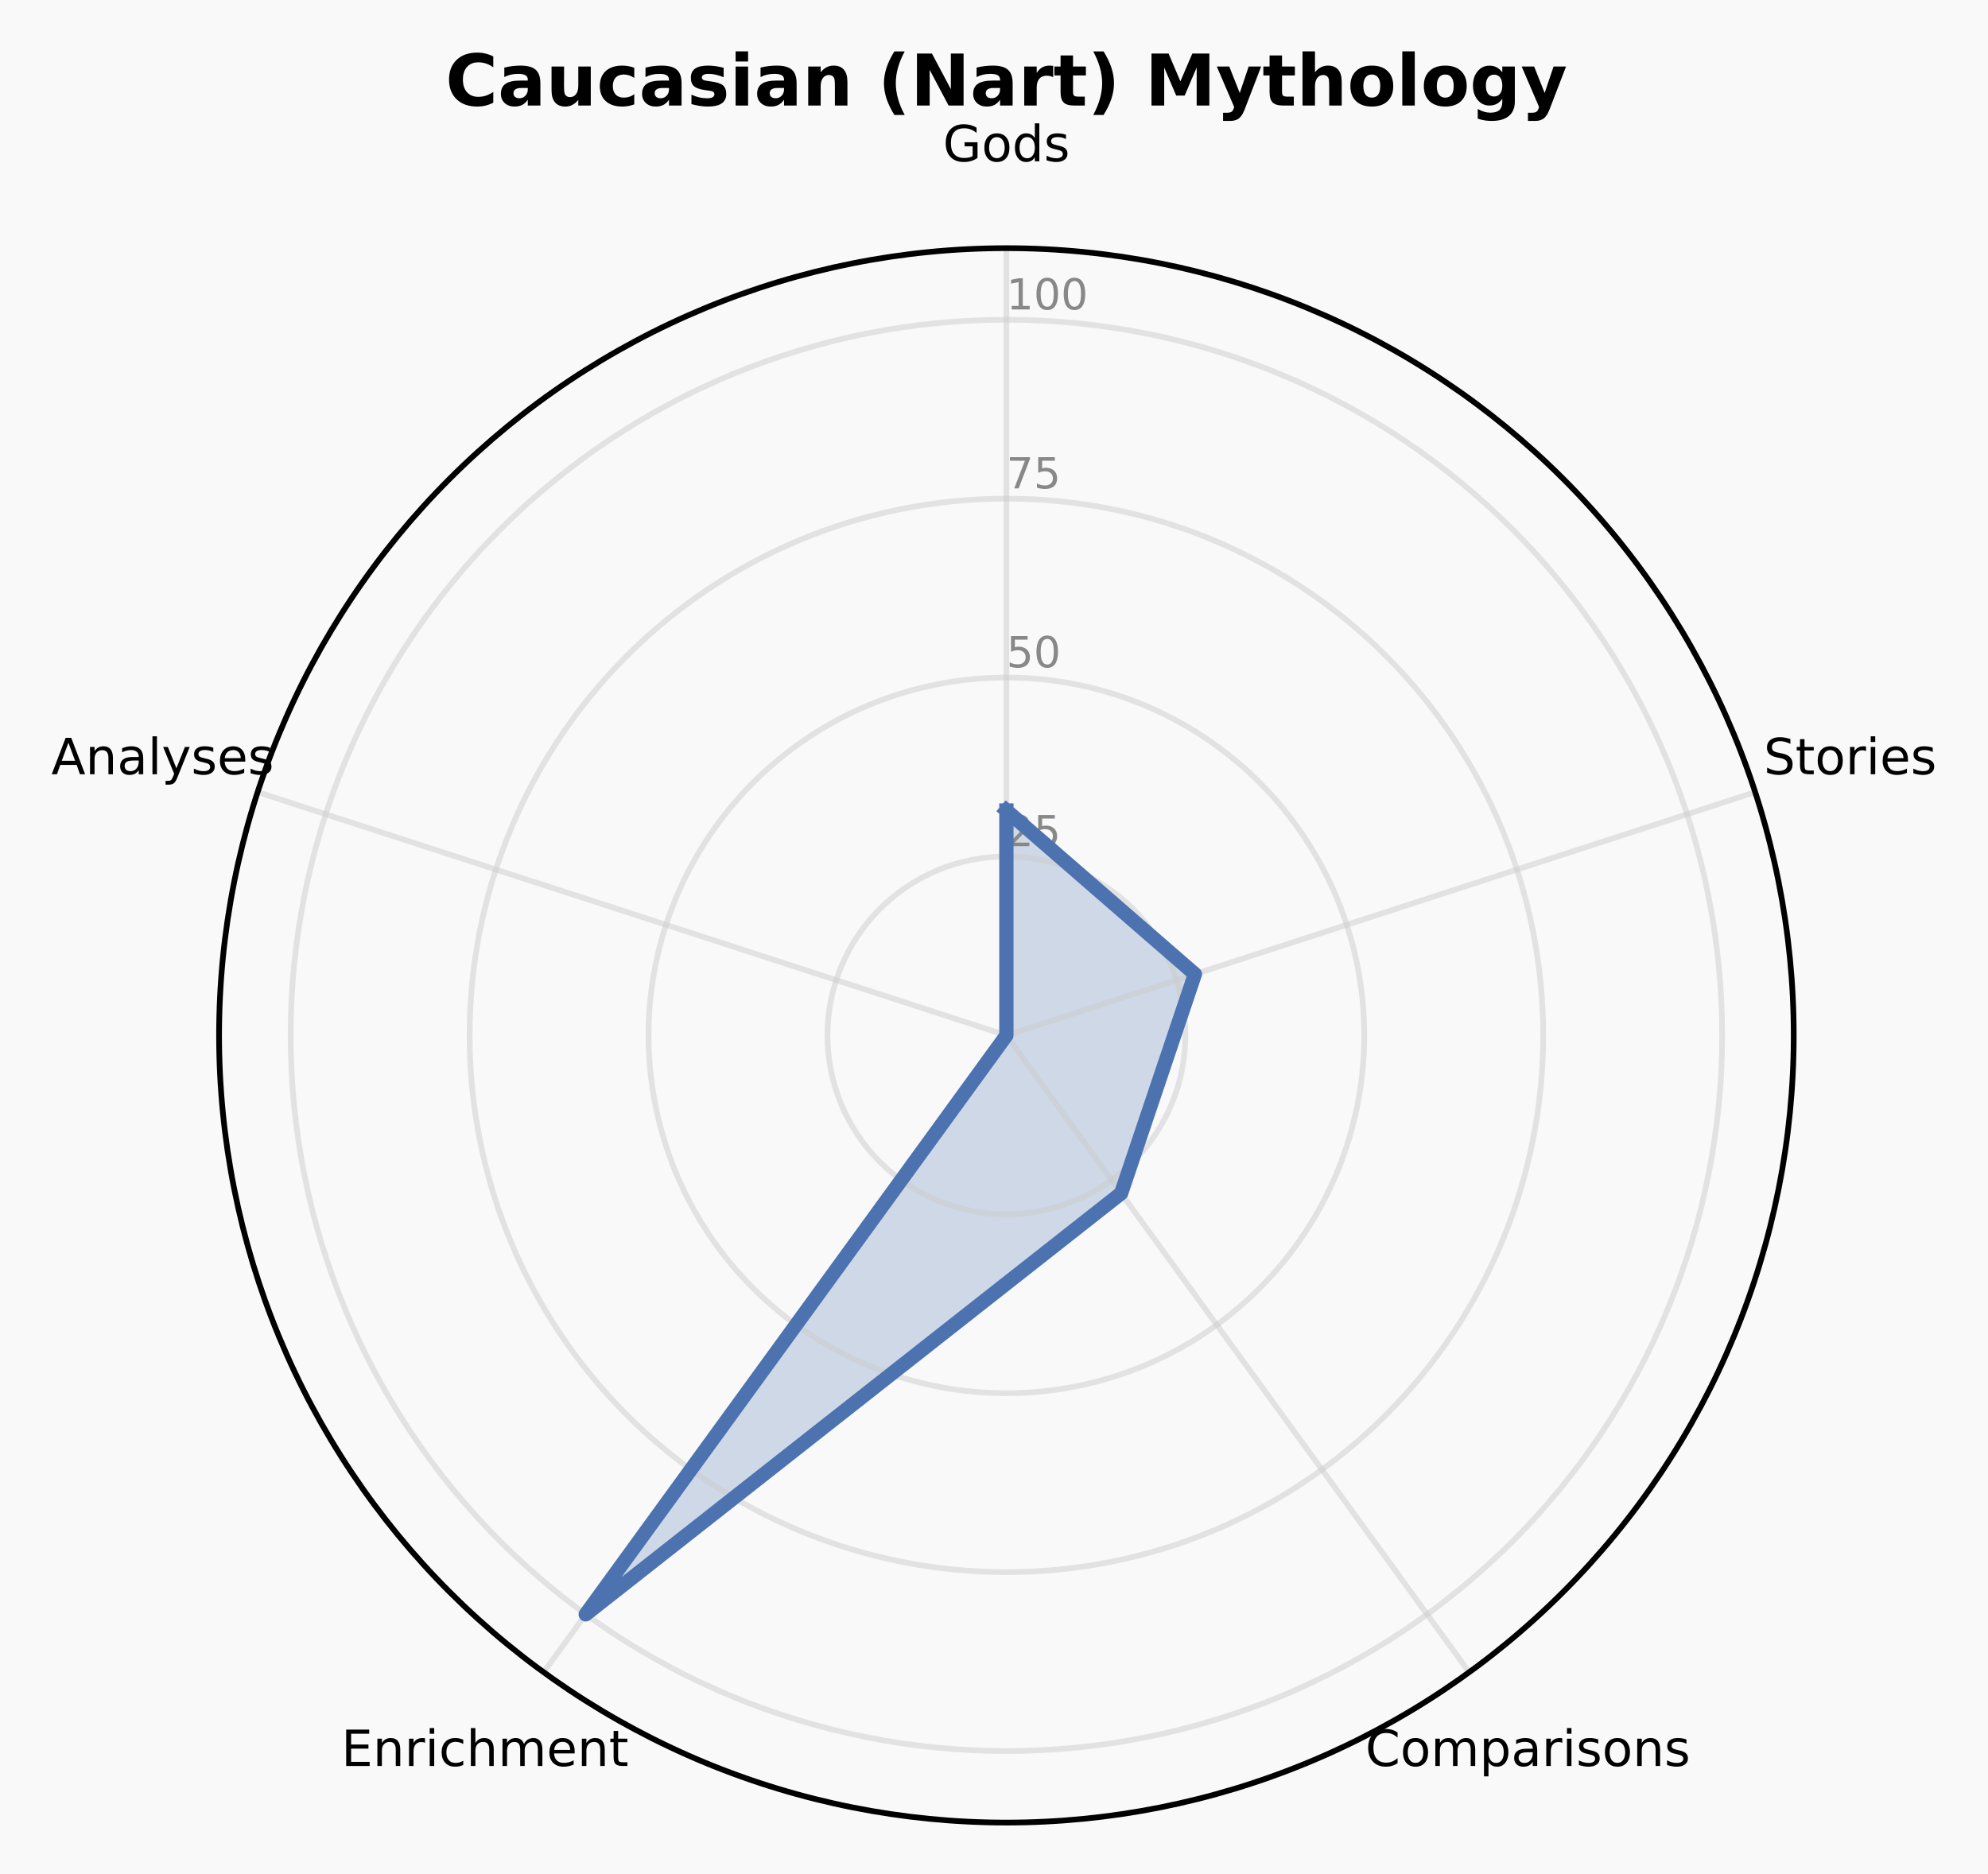
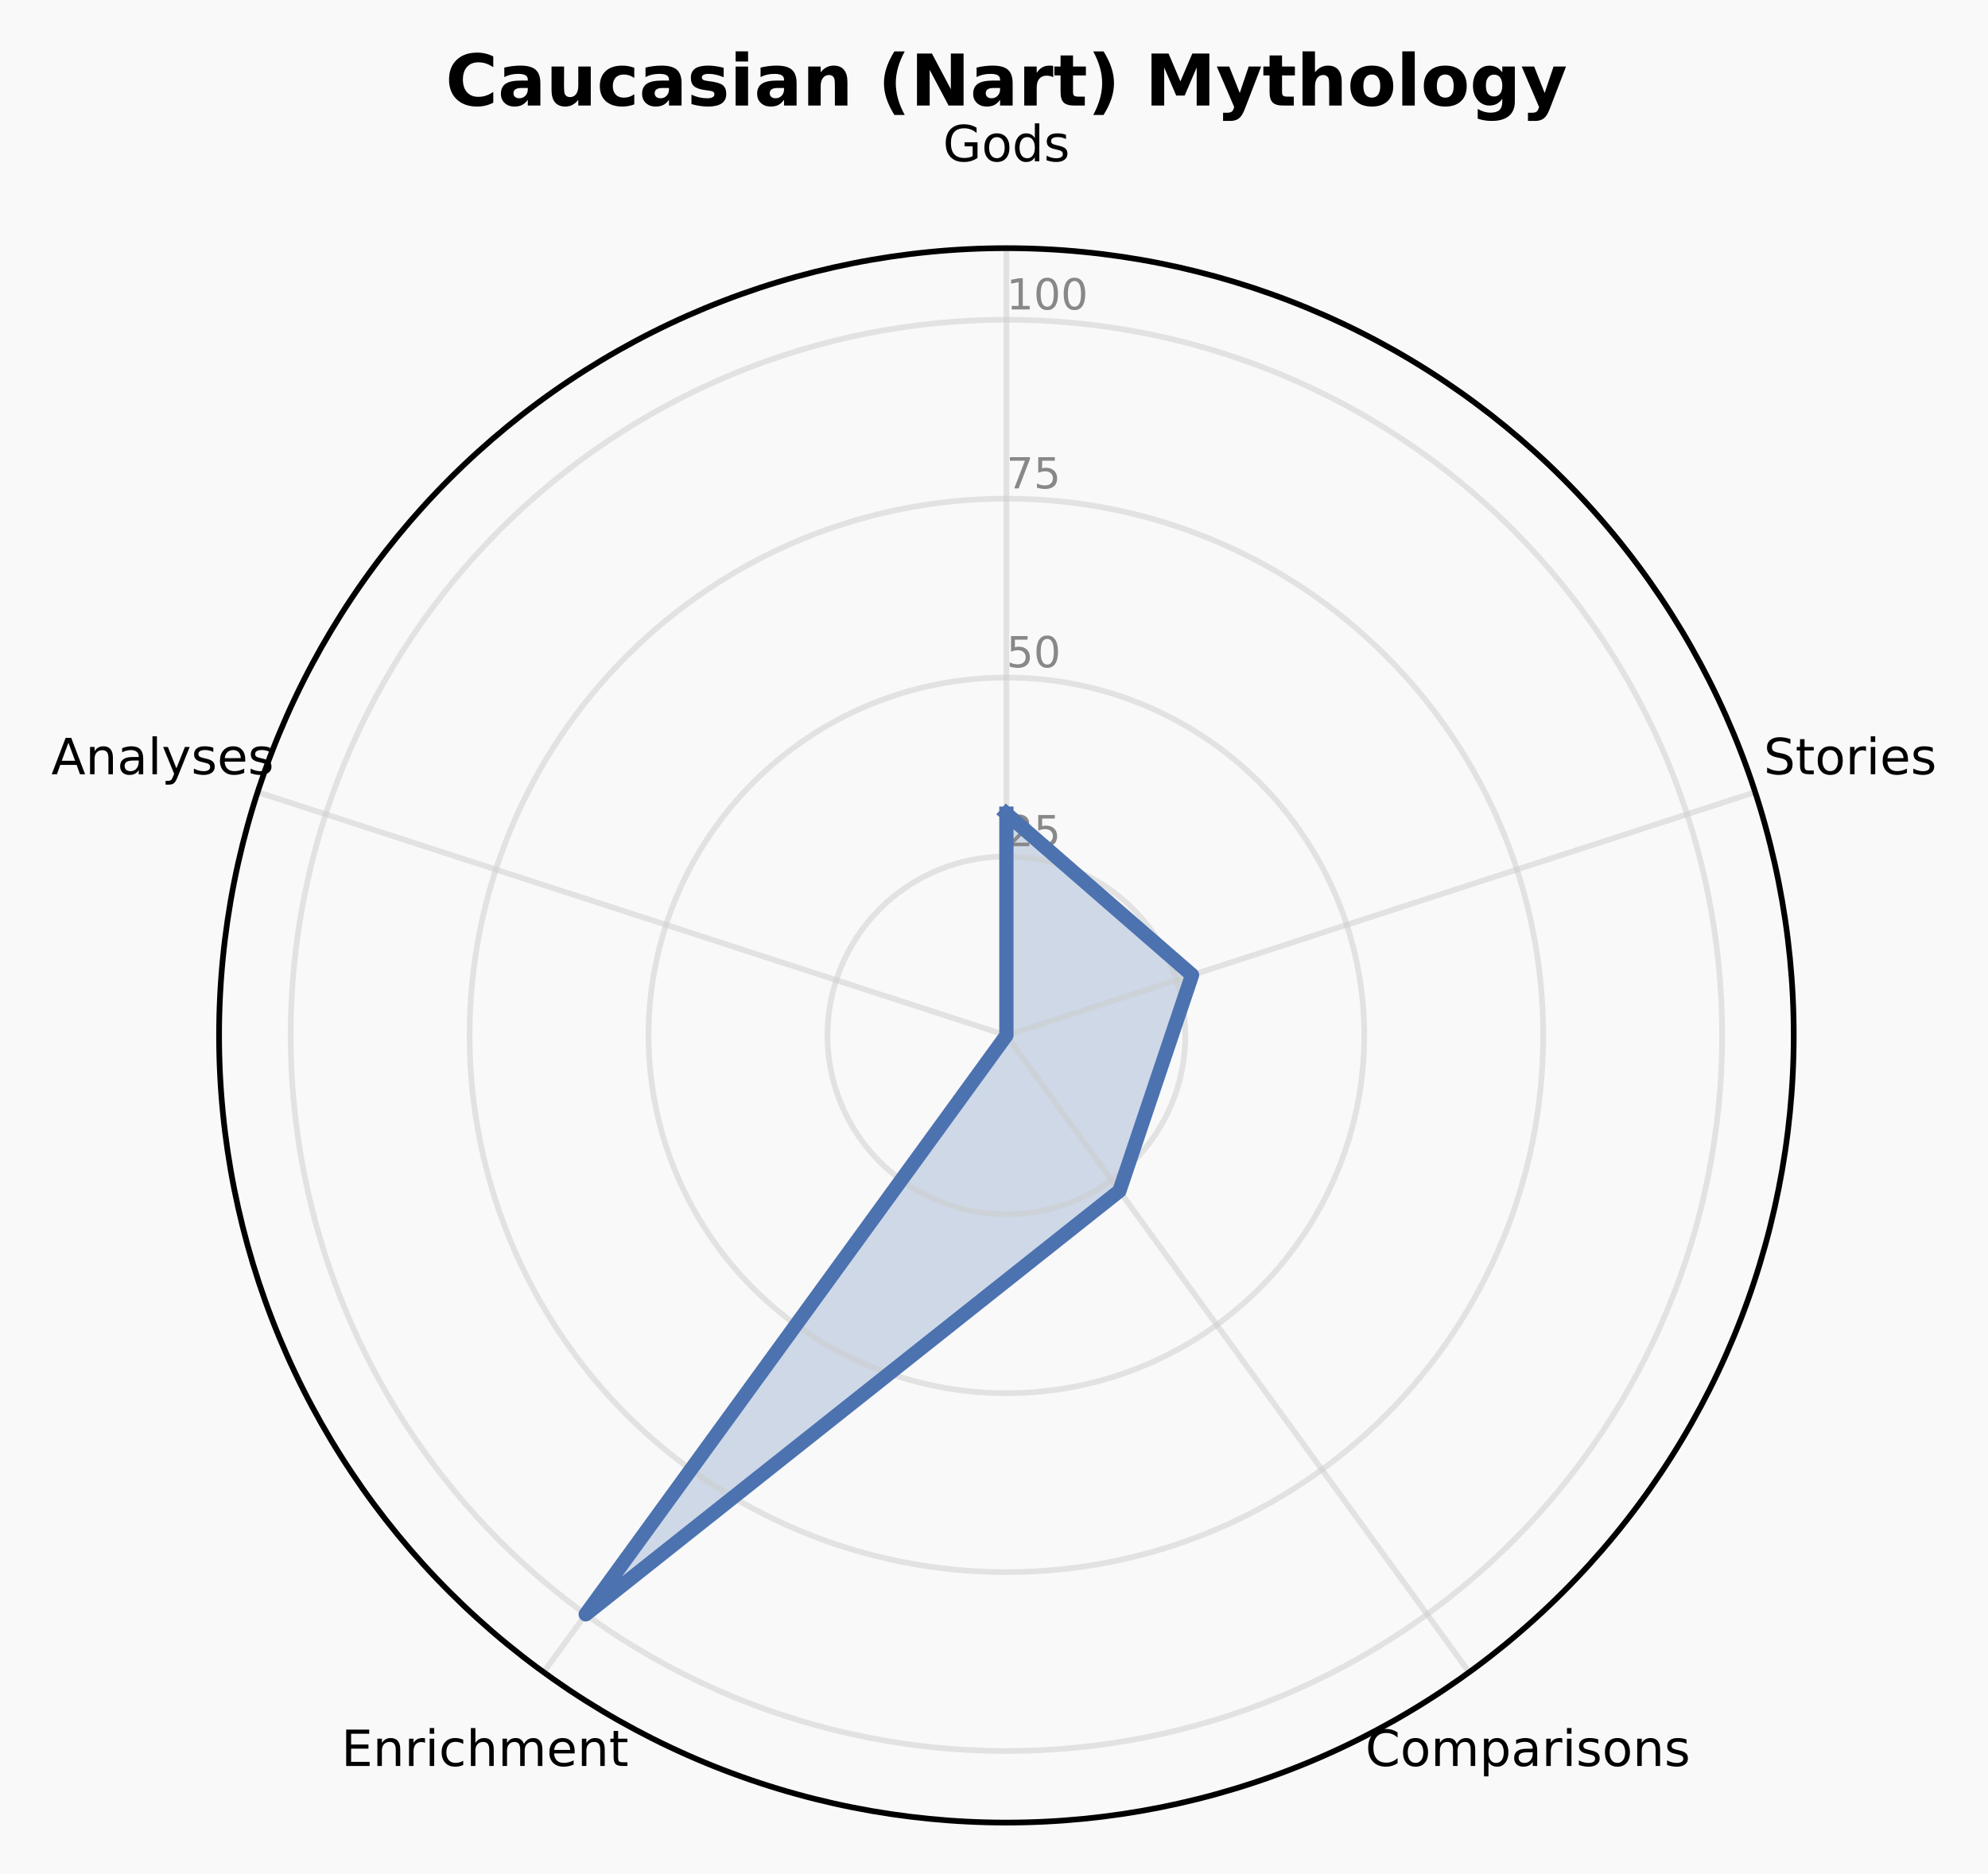
<svg xmlns="http://www.w3.org/2000/svg" xmlns:xlink="http://www.w3.org/1999/xlink" width="278.709pt" height="262.758pt" viewBox="0 0 278.709 262.758" version="1.1">
  <defs>
    <style type="text/css">*{stroke-linejoin: round; stroke-linecap: butt}</style>
  </defs>
  <g id="figure_1">
    <g id="patch_1">
      <path d="M 0 262.758  L 278.709 262.758  L 278.709 0  L 0 0  z " style="fill: #f9f9f9" />
    </g>
    <g id="axes_1">
      <g id="patch_2">
        <path d="M 251.473 145.178  C 251.473 130.683 248.618 116.329 243.071 102.938  C 237.524 89.546 229.393 77.377 219.143 67.128  C 208.894 56.878 196.725 48.748 183.334 43.201  C 169.942 37.654 155.588 34.798 141.093 34.798  C 126.598 34.798 112.244 37.654 98.853 43.201  C 85.461 48.748 73.293 56.878 63.043 67.128  C 52.794 77.377 44.663 89.546 39.116 102.938  C 33.569 116.329 30.714 130.683 30.714 145.178  C 30.714 159.673 33.569 174.027 39.116 187.418  C 44.663 200.81 52.794 212.979 63.043 223.228  C 73.293 233.478 85.461 241.609 98.853 247.155  C 112.244 252.702 126.598 255.558 141.093 255.558  C 155.588 255.558 169.942 252.702 183.334 247.155  C 196.725 241.609 208.894 233.478 219.143 223.228  C 229.393 212.979 237.524 200.81 243.071 187.418  C 248.618 174.027 251.473 159.673 251.473 145.178  M 141.093 145.178  C 141.093 145.178 141.093 145.178 141.093 145.178  C 141.093 145.178 141.093 145.178 141.093 145.178  C 141.093 145.178 141.093 145.178 141.093 145.178  C 141.093 145.178 141.093 145.178 141.093 145.178  C 141.093 145.178 141.093 145.178 141.093 145.178  C 141.093 145.178 141.093 145.178 141.093 145.178  C 141.093 145.178 141.093 145.178 141.093 145.178  C 141.093 145.178 141.093 145.178 141.093 145.178  C 141.093 145.178 141.093 145.178 141.093 145.178  C 141.093 145.178 141.093 145.178 141.093 145.178  C 141.093 145.178 141.093 145.178 141.093 145.178  C 141.093 145.178 141.093 145.178 141.093 145.178  C 141.093 145.178 141.093 145.178 141.093 145.178  C 141.093 145.178 141.093 145.178 141.093 145.178  C 141.093 145.178 141.093 145.178 141.093 145.178  C 141.093 145.178 141.093 145.178 141.093 145.178  z " style="fill: #f9f9f9" />
      </g>
      <g id="patch_3">
-         <path d="M 141.093 113.641  L 167.521 136.591  L 157.179 167.318  L 82.112 226.359  L 141.093 145.178  z " clip-path="url(#pa06685dd6a)" style="fill: #4c72b0; opacity: 0.25; stroke: #4c72b0; stroke-linejoin: miter" />
+         <path d="M 141.093 114.085  L 167.121 136.721  L 156.939 166.988  L 82.112 226.359  L 141.093 145.178  z " clip-path="url(#p8b5e2490a9)" style="fill: #4c72b0; opacity: 0.25; stroke: #4c72b0; stroke-linejoin: miter" />
      </g>
      <g id="matplotlib.axis_1">
        <g id="xtick_1">
          <g id="line2d_1">
-             <path d="M 141.093 145.178  L 141.093 34.798  " clip-path="url(#pa06685dd6a)" style="fill: none; stroke: #cccccc; stroke-opacity: 0.5; stroke-width: 0.8; stroke-linecap: square" />
+             <path d="M 141.093 145.178  L 141.093 34.798  " clip-path="url(#p8b5e2490a9)" style="fill: none; stroke: #cccccc; stroke-opacity: 0.5; stroke-width: 0.8; stroke-linecap: square" />
          </g>
          <g id="text_1">
            <g transform="translate(132.1945 22.61707) scale(0.07 -0.07)">
              <defs>
                <path id="DejaVuSans-2a" d="M 3809 666  L 3809 1919  L 2778 1919  L 2778 2438  L 4434 2438  L 4434 434  Q 4069 175 3628 42  Q 3188 -91 2688 -91  Q 1594 -91 976 548  Q 359 1188 359 2328  Q 359 3472 976 4111  Q 1594 4750 2688 4750  Q 3144 4750 3555 4637  Q 3966 4525 4313 4306  L 4313 3634  Q 3963 3931 3569 4081  Q 3175 4231 2741 4231  Q 1884 4231 1454 3753  Q 1025 3275 1025 2328  Q 1025 1384 1454 906  Q 1884 428 2741 428  Q 3075 428 3337 486  Q 3600 544 3809 666  z " transform="scale(0.015625)" />
                <path id="DejaVuSans-52" d="M 1959 3097  Q 1497 3097 1228 2736  Q 959 2375 959 1747  Q 959 1119 1226 758  Q 1494 397 1959 397  Q 2419 397 2687 759  Q 2956 1122 2956 1747  Q 2956 2369 2687 2733  Q 2419 3097 1959 3097  z M 1959 3584  Q 2709 3584 3137 3096  Q 3566 2609 3566 1747  Q 3566 888 3137 398  Q 2709 -91 1959 -91  Q 1206 -91 779 398  Q 353 888 353 1747  Q 353 2609 779 3096  Q 1206 3584 1959 3584  z " transform="scale(0.015625)" />
                <path id="DejaVuSans-47" d="M 2906 2969  L 2906 4863  L 3481 4863  L 3481 0  L 2906 0  L 2906 525  Q 2725 213 2448 61  Q 2172 -91 1784 -91  Q 1150 -91 751 415  Q 353 922 353 1747  Q 353 2572 751 3078  Q 1150 3584 1784 3584  Q 2172 3584 2448 3432  Q 2725 3281 2906 2969  z M 947 1747  Q 947 1113 1208 752  Q 1469 391 1925 391  Q 2381 391 2643 752  Q 2906 1113 2906 1747  Q 2906 2381 2643 2742  Q 2381 3103 1925 3103  Q 1469 3103 1208 2742  Q 947 2381 947 1747  z " transform="scale(0.015625)" />
                <path id="DejaVuSans-56" d="M 2834 3397  L 2834 2853  Q 2591 2978 2328 3040  Q 2066 3103 1784 3103  Q 1356 3103 1142 2972  Q 928 2841 928 2578  Q 928 2378 1081 2264  Q 1234 2150 1697 2047  L 1894 2003  Q 2506 1872 2764 1633  Q 3022 1394 3022 966  Q 3022 478 2636 193  Q 2250 -91 1575 -91  Q 1294 -91 989 -36  Q 684 19 347 128  L 347 722  Q 666 556 975 473  Q 1284 391 1588 391  Q 1994 391 2212 530  Q 2431 669 2431 922  Q 2431 1156 2273 1281  Q 2116 1406 1581 1522  L 1381 1569  Q 847 1681 609 1914  Q 372 2147 372 2553  Q 372 3047 722 3315  Q 1072 3584 1716 3584  Q 2034 3584 2315 3537  Q 2597 3491 2834 3397  z " transform="scale(0.015625)" />
              </defs>
              <use xlink:href="#DejaVuSans-2a" />
              <use xlink:href="#DejaVuSans-52" transform="translate(77.48438 0)" />
              <use xlink:href="#DejaVuSans-47" transform="translate(138.6719 0)" />
              <use xlink:href="#DejaVuSans-56" transform="translate(202.1562 0)" />
            </g>
          </g>
        </g>
        <g id="xtick_2">
          <g id="line2d_2">
-             <path d="M 141.093 145.178  L 246.07 111.069  " clip-path="url(#pa06685dd6a)" style="fill: none; stroke: #cccccc; stroke-opacity: 0.5; stroke-width: 0.8; stroke-linecap: square" />
+             <path d="M 141.093 145.178  L 246.07 111.069  " clip-path="url(#p8b5e2490a9)" style="fill: none; stroke: #cccccc; stroke-opacity: 0.5; stroke-width: 0.8; stroke-linecap: square" />
          </g>
          <g id="text_2">
            <g transform="translate(247.2616 108.5613) scale(0.07 -0.07)">
              <defs>
                <path id="DejaVuSans-36" d="M 3425 4513  L 3425 3897  Q 3066 4069 2747 4153  Q 2428 4238 2131 4238  Q 1616 4238 1336 4038  Q 1056 3838 1056 3469  Q 1056 3159 1242 3001  Q 1428 2844 1947 2747  L 2328 2669  Q 3034 2534 3370 2195  Q 3706 1856 3706 1288  Q 3706 609 3251 259  Q 2797 -91 1919 -91  Q 1588 -91 1214 -16  Q 841 59 441 206  L 441 856  Q 825 641 1194 531  Q 1563 422 1919 422  Q 2459 422 2753 634  Q 3047 847 3047 1241  Q 3047 1584 2836 1778  Q 2625 1972 2144 2069  L 1759 2144  Q 1053 2284 737 2584  Q 422 2884 422 3419  Q 422 4038 858 4394  Q 1294 4750 2059 4750  Q 2388 4750 2728 4690  Q 3069 4631 3425 4513  z " transform="scale(0.015625)" />
                <path id="DejaVuSans-57" d="M 1172 4494  L 1172 3500  L 2356 3500  L 2356 3053  L 1172 3053  L 1172 1153  Q 1172 725 1289 603  Q 1406 481 1766 481  L 2356 481  L 2356 0  L 1766 0  Q 1100 0 847 248  Q 594 497 594 1153  L 594 3053  L 172 3053  L 172 3500  L 594 3500  L 594 4494  L 1172 4494  z " transform="scale(0.015625)" />
                <path id="DejaVuSans-55" d="M 2631 2963  Q 2534 3019 2420 3045  Q 2306 3072 2169 3072  Q 1681 3072 1420 2755  Q 1159 2438 1159 1844  L 1159 0  L 581 0  L 581 3500  L 1159 3500  L 1159 2956  Q 1341 3275 1631 3429  Q 1922 3584 2338 3584  Q 2397 3584 2469 3576  Q 2541 3569 2628 3553  L 2631 2963  z " transform="scale(0.015625)" />
                <path id="DejaVuSans-4c" d="M 603 3500  L 1178 3500  L 1178 0  L 603 0  L 603 3500  z M 603 4863  L 1178 4863  L 1178 4134  L 603 4134  L 603 4863  z " transform="scale(0.015625)" />
                <path id="DejaVuSans-48" d="M 3597 1894  L 3597 1613  L 953 1613  Q 991 1019 1311 708  Q 1631 397 2203 397  Q 2534 397 2845 478  Q 3156 559 3463 722  L 3463 178  Q 3153 47 2828 -22  Q 2503 -91 2169 -91  Q 1331 -91 842 396  Q 353 884 353 1716  Q 353 2575 817 3079  Q 1281 3584 2069 3584  Q 2775 3584 3186 3129  Q 3597 2675 3597 1894  z M 3022 2063  Q 3016 2534 2758 2815  Q 2500 3097 2075 3097  Q 1594 3097 1305 2825  Q 1016 2553 972 2059  L 3022 2063  z " transform="scale(0.015625)" />
              </defs>
              <use xlink:href="#DejaVuSans-36" />
              <use xlink:href="#DejaVuSans-57" transform="translate(63.48438 0)" />
              <use xlink:href="#DejaVuSans-52" transform="translate(102.6875 0)" />
              <use xlink:href="#DejaVuSans-55" transform="translate(163.875 0)" />
              <use xlink:href="#DejaVuSans-4c" transform="translate(204.9844 0)" />
              <use xlink:href="#DejaVuSans-48" transform="translate(232.7656 0)" />
              <use xlink:href="#DejaVuSans-56" transform="translate(294.2969 0)" />
            </g>
          </g>
        </g>
        <g id="xtick_3">
          <g id="line2d_3">
-             <path d="M 141.093 145.178  L 205.973 234.477  " clip-path="url(#pa06685dd6a)" style="fill: none; stroke: #cccccc; stroke-opacity: 0.5; stroke-width: 0.8; stroke-linecap: square" />
+             <path d="M 141.093 145.178  L 205.973 234.477  " clip-path="url(#p8b5e2490a9)" style="fill: none; stroke: #cccccc; stroke-opacity: 0.5; stroke-width: 0.8; stroke-linecap: square" />
          </g>
          <g id="text_3">
            <g transform="translate(191.4228 247.6219) scale(0.07 -0.07)">
              <defs>
                <path id="DejaVuSans-26" d="M 4122 4306  L 4122 3641  Q 3803 3938 3442 4084  Q 3081 4231 2675 4231  Q 1875 4231 1450 3742  Q 1025 3253 1025 2328  Q 1025 1406 1450 917  Q 1875 428 2675 428  Q 3081 428 3442 575  Q 3803 722 4122 1019  L 4122 359  Q 3791 134 3420 21  Q 3050 -91 2638 -91  Q 1578 -91 968 557  Q 359 1206 359 2328  Q 359 3453 968 4101  Q 1578 4750 2638 4750  Q 3056 4750 3426 4639  Q 3797 4528 4122 4306  z " transform="scale(0.015625)" />
                <path id="DejaVuSans-50" d="M 3328 2828  Q 3544 3216 3844 3400  Q 4144 3584 4550 3584  Q 5097 3584 5394 3201  Q 5691 2819 5691 2113  L 5691 0  L 5113 0  L 5113 2094  Q 5113 2597 4934 2840  Q 4756 3084 4391 3084  Q 3944 3084 3684 2787  Q 3425 2491 3425 1978  L 3425 0  L 2847 0  L 2847 2094  Q 2847 2600 2669 2842  Q 2491 3084 2119 3084  Q 1678 3084 1418 2786  Q 1159 2488 1159 1978  L 1159 0  L 581 0  L 581 3500  L 1159 3500  L 1159 2956  Q 1356 3278 1631 3431  Q 1906 3584 2284 3584  Q 2666 3584 2933 3390  Q 3200 3197 3328 2828  z " transform="scale(0.015625)" />
                <path id="DejaVuSans-53" d="M 1159 525  L 1159 -1331  L 581 -1331  L 581 3500  L 1159 3500  L 1159 2969  Q 1341 3281 1617 3432  Q 1894 3584 2278 3584  Q 2916 3584 3314 3078  Q 3713 2572 3713 1747  Q 3713 922 3314 415  Q 2916 -91 2278 -91  Q 1894 -91 1617 61  Q 1341 213 1159 525  z M 3116 1747  Q 3116 2381 2855 2742  Q 2594 3103 2138 3103  Q 1681 3103 1420 2742  Q 1159 2381 1159 1747  Q 1159 1113 1420 752  Q 1681 391 2138 391  Q 2594 391 2855 752  Q 3116 1113 3116 1747  z " transform="scale(0.015625)" />
                <path id="DejaVuSans-44" d="M 2194 1759  Q 1497 1759 1228 1600  Q 959 1441 959 1056  Q 959 750 1161 570  Q 1363 391 1709 391  Q 2188 391 2477 730  Q 2766 1069 2766 1631  L 2766 1759  L 2194 1759  z M 3341 1997  L 3341 0  L 2766 0  L 2766 531  Q 2569 213 2275 61  Q 1981 -91 1556 -91  Q 1019 -91 701 211  Q 384 513 384 1019  Q 384 1609 779 1909  Q 1175 2209 1959 2209  L 2766 2209  L 2766 2266  Q 2766 2663 2505 2880  Q 2244 3097 1772 3097  Q 1472 3097 1187 3025  Q 903 2953 641 2809  L 641 3341  Q 956 3463 1253 3523  Q 1550 3584 1831 3584  Q 2591 3584 2966 3190  Q 3341 2797 3341 1997  z " transform="scale(0.015625)" />
                <path id="DejaVuSans-51" d="M 3513 2113  L 3513 0  L 2938 0  L 2938 2094  Q 2938 2591 2744 2837  Q 2550 3084 2163 3084  Q 1697 3084 1428 2787  Q 1159 2491 1159 1978  L 1159 0  L 581 0  L 581 3500  L 1159 3500  L 1159 2956  Q 1366 3272 1645 3428  Q 1925 3584 2291 3584  Q 2894 3584 3203 3211  Q 3513 2838 3513 2113  z " transform="scale(0.015625)" />
              </defs>
              <use xlink:href="#DejaVuSans-26" />
              <use xlink:href="#DejaVuSans-52" transform="translate(69.82812 0)" />
              <use xlink:href="#DejaVuSans-50" transform="translate(131.0156 0)" />
              <use xlink:href="#DejaVuSans-53" transform="translate(228.4219 0)" />
              <use xlink:href="#DejaVuSans-44" transform="translate(291.9062 0)" />
              <use xlink:href="#DejaVuSans-55" transform="translate(353.1875 0)" />
              <use xlink:href="#DejaVuSans-4c" transform="translate(394.2969 0)" />
              <use xlink:href="#DejaVuSans-56" transform="translate(422.0781 0)" />
              <use xlink:href="#DejaVuSans-52" transform="translate(474.1719 0)" />
              <use xlink:href="#DejaVuSans-51" transform="translate(535.3594 0)" />
              <use xlink:href="#DejaVuSans-56" transform="translate(598.7344 0)" />
            </g>
          </g>
        </g>
        <g id="xtick_4">
          <g id="line2d_4">
-             <path d="M 141.093 145.178  L 76.214 234.477  " clip-path="url(#pa06685dd6a)" style="fill: none; stroke: #cccccc; stroke-opacity: 0.5; stroke-width: 0.8; stroke-linecap: square" />
+             <path d="M 141.093 145.178  L 76.214 234.477  " clip-path="url(#p8b5e2490a9)" style="fill: none; stroke: #cccccc; stroke-opacity: 0.5; stroke-width: 0.8; stroke-linecap: square" />
          </g>
          <g id="text_4">
            <g transform="translate(47.8483 247.6219) scale(0.07 -0.07)">
              <defs>
                <path id="DejaVuSans-28" d="M 628 4666  L 3578 4666  L 3578 4134  L 1259 4134  L 1259 2753  L 3481 2753  L 3481 2222  L 1259 2222  L 1259 531  L 3634 531  L 3634 0  L 628 0  L 628 4666  z " transform="scale(0.015625)" />
                <path id="DejaVuSans-46" d="M 3122 3366  L 3122 2828  Q 2878 2963 2633 3030  Q 2388 3097 2138 3097  Q 1578 3097 1268 2742  Q 959 2388 959 1747  Q 959 1106 1268 751  Q 1578 397 2138 397  Q 2388 397 2633 464  Q 2878 531 3122 666  L 3122 134  Q 2881 22 2623 -34  Q 2366 -91 2075 -91  Q 1284 -91 818 406  Q 353 903 353 1747  Q 353 2603 823 3093  Q 1294 3584 2113 3584  Q 2378 3584 2631 3529  Q 2884 3475 3122 3366  z " transform="scale(0.015625)" />
                <path id="DejaVuSans-4b" d="M 3513 2113  L 3513 0  L 2938 0  L 2938 2094  Q 2938 2591 2744 2837  Q 2550 3084 2163 3084  Q 1697 3084 1428 2787  Q 1159 2491 1159 1978  L 1159 0  L 581 0  L 581 4863  L 1159 4863  L 1159 2956  Q 1366 3272 1645 3428  Q 1925 3584 2291 3584  Q 2894 3584 3203 3211  Q 3513 2838 3513 2113  z " transform="scale(0.015625)" />
              </defs>
              <use xlink:href="#DejaVuSans-28" />
              <use xlink:href="#DejaVuSans-51" transform="translate(63.1875 0)" />
              <use xlink:href="#DejaVuSans-55" transform="translate(126.5625 0)" />
              <use xlink:href="#DejaVuSans-4c" transform="translate(167.6719 0)" />
              <use xlink:href="#DejaVuSans-46" transform="translate(195.4531 0)" />
              <use xlink:href="#DejaVuSans-4b" transform="translate(250.4375 0)" />
              <use xlink:href="#DejaVuSans-50" transform="translate(313.8125 0)" />
              <use xlink:href="#DejaVuSans-48" transform="translate(411.2188 0)" />
              <use xlink:href="#DejaVuSans-51" transform="translate(472.75 0)" />
              <use xlink:href="#DejaVuSans-57" transform="translate(536.125 0)" />
            </g>
          </g>
        </g>
        <g id="xtick_5">
          <g id="line2d_5">
-             <path d="M 141.093 145.178  L 36.116 111.069  " clip-path="url(#pa06685dd6a)" style="fill: none; stroke: #cccccc; stroke-opacity: 0.5; stroke-width: 0.8; stroke-linecap: square" />
+             <path d="M 141.093 145.178  L 36.116 111.069  " clip-path="url(#p8b5e2490a9)" style="fill: none; stroke: #cccccc; stroke-opacity: 0.5; stroke-width: 0.8; stroke-linecap: square" />
          </g>
          <g id="text_5">
            <g transform="translate(7.2 108.5613) scale(0.07 -0.07)">
              <defs>
                <path id="DejaVuSans-24" d="M 2188 4044  L 1331 1722  L 3047 1722  L 2188 4044  z M 1831 4666  L 2547 4666  L 4325 0  L 3669 0  L 3244 1197  L 1141 1197  L 716 0  L 50 0  L 1831 4666  z " transform="scale(0.015625)" />
                <path id="DejaVuSans-4f" d="M 603 4863  L 1178 4863  L 1178 0  L 603 0  L 603 4863  z " transform="scale(0.015625)" />
                <path id="DejaVuSans-5c" d="M 2059 -325  Q 1816 -950 1584 -1140  Q 1353 -1331 966 -1331  L 506 -1331  L 506 -850  L 844 -850  Q 1081 -850 1212 -737  Q 1344 -625 1503 -206  L 1606 56  L 191 3500  L 800 3500  L 1894 763  L 2988 3500  L 3597 3500  L 2059 -325  z " transform="scale(0.015625)" />
              </defs>
              <use xlink:href="#DejaVuSans-24" />
              <use xlink:href="#DejaVuSans-51" transform="translate(68.40625 0)" />
              <use xlink:href="#DejaVuSans-44" transform="translate(131.7812 0)" />
              <use xlink:href="#DejaVuSans-4f" transform="translate(193.0625 0)" />
              <use xlink:href="#DejaVuSans-5c" transform="translate(220.8438 0)" />
              <use xlink:href="#DejaVuSans-56" transform="translate(280.0312 0)" />
              <use xlink:href="#DejaVuSans-48" transform="translate(332.125 0)" />
              <use xlink:href="#DejaVuSans-56" transform="translate(393.6562 0)" />
            </g>
          </g>
        </g>
      </g>
      <g id="matplotlib.axis_2">
        <g id="ytick_1">
          <g id="line2d_6">
-             <path d="M 141.093 120.092  C 144.388 120.092 147.65 120.741 150.693 122.001  C 153.737 123.262 156.503 125.11 158.832 127.439  C 161.161 129.769 163.009 132.534 164.27 135.578  C 165.531 138.621 166.18 141.884 166.18 145.178  C 166.18 148.472 165.531 151.735 164.27 154.778  C 163.009 157.822 161.161 160.587 158.832 162.917  C 156.503 165.246 153.737 167.094 150.693 168.355  C 147.65 169.615 144.388 170.264 141.093 170.264  C 137.799 170.264 134.537 169.615 131.493 168.355  C 128.45 167.094 125.684 165.246 123.355 162.917  C 121.025 160.587 119.177 157.822 117.917 154.778  C 116.656 151.735 116.007 148.472 116.007 145.178  C 116.007 141.884 116.656 138.621 117.917 135.578  C 119.177 132.534 121.025 129.769 123.355 127.439  C 125.684 125.11 128.45 123.262 131.493 122.001  C 134.537 120.741 137.799 120.092 141.093 120.092  " clip-path="url(#pa06685dd6a)" style="fill: none; stroke: #cccccc; stroke-opacity: 0.5; stroke-width: 0.8; stroke-linecap: square" />
+             <path d="M 141.093 120.092  C 144.388 120.092 147.65 120.741 150.693 122.001  C 153.737 123.262 156.503 125.11 158.832 127.439  C 161.161 129.769 163.009 132.534 164.27 135.578  C 165.531 138.621 166.18 141.884 166.18 145.178  C 166.18 148.472 165.531 151.735 164.27 154.778  C 163.009 157.822 161.161 160.587 158.832 162.917  C 156.503 165.246 153.737 167.094 150.693 168.355  C 147.65 169.615 144.388 170.264 141.093 170.264  C 137.799 170.264 134.537 169.615 131.493 168.355  C 128.45 167.094 125.684 165.246 123.355 162.917  C 121.025 160.587 119.177 157.822 117.917 154.778  C 116.656 151.735 116.007 148.472 116.007 145.178  C 116.007 141.884 116.656 138.621 117.917 135.578  C 119.177 132.534 121.025 129.769 123.355 127.439  C 125.684 125.11 128.45 123.262 131.493 122.001  C 134.537 120.741 137.799 120.092 141.093 120.092  " clip-path="url(#p8b5e2490a9)" style="fill: none; stroke: #cccccc; stroke-opacity: 0.5; stroke-width: 0.8; stroke-linecap: square" />
          </g>
          <g id="text_6">
            <g style="fill: #888888" transform="translate(141.0933 118.6504) scale(0.06 -0.06)">
              <defs>
                <path id="DejaVuSans-15" d="M 1228 531  L 3431 531  L 3431 0  L 469 0  L 469 531  Q 828 903 1448 1529  Q 2069 2156 2228 2338  Q 2531 2678 2651 2914  Q 2772 3150 2772 3378  Q 2772 3750 2511 3984  Q 2250 4219 1831 4219  Q 1534 4219 1204 4116  Q 875 4013 500 3803  L 500 4441  Q 881 4594 1212 4672  Q 1544 4750 1819 4750  Q 2544 4750 2975 4387  Q 3406 4025 3406 3419  Q 3406 3131 3298 2873  Q 3191 2616 2906 2266  Q 2828 2175 2409 1742  Q 1991 1309 1228 531  z " transform="scale(0.015625)" />
                <path id="DejaVuSans-18" d="M 691 4666  L 3169 4666  L 3169 4134  L 1269 4134  L 1269 2991  Q 1406 3038 1543 3061  Q 1681 3084 1819 3084  Q 2600 3084 3056 2656  Q 3513 2228 3513 1497  Q 3513 744 3044 326  Q 2575 -91 1722 -91  Q 1428 -91 1123 -41  Q 819 9 494 109  L 494 744  Q 775 591 1075 516  Q 1375 441 1709 441  Q 2250 441 2565 725  Q 2881 1009 2881 1497  Q 2881 1984 2565 2268  Q 2250 2553 1709 2553  Q 1456 2553 1204 2497  Q 953 2441 691 2322  L 691 4666  z " transform="scale(0.015625)" />
              </defs>
              <use xlink:href="#DejaVuSans-15" />
              <use xlink:href="#DejaVuSans-18" transform="translate(63.625 0)" />
            </g>
          </g>
        </g>
        <g id="ytick_2">
          <g id="line2d_7">
-             <path d="M 141.093 95.005  C 147.682 95.005 154.206 96.303 160.293 98.825  C 166.381 101.346 171.912 105.042 176.571 109.701  C 181.229 114.36 184.925 119.891 187.447 125.978  C 189.968 132.065 191.266 138.589 191.266 145.178  C 191.266 151.767 189.968 158.291 187.447 164.378  C 184.925 170.465 181.229 175.997 176.571 180.655  C 171.912 185.314 166.381 189.01 160.293 191.531  C 154.206 194.053 147.682 195.351 141.093 195.351  C 134.505 195.351 127.98 194.053 121.893 191.531  C 115.806 189.01 110.275 185.314 105.616 180.655  C 100.957 175.997 97.261 170.465 94.74 164.378  C 92.219 158.291 90.921 151.767 90.921 145.178  C 90.921 138.589 92.219 132.065 94.74 125.978  C 97.261 119.891 100.957 114.36 105.616 109.701  C 110.275 105.042 115.806 101.346 121.893 98.825  C 127.98 96.303 134.505 95.005 141.093 95.005  " clip-path="url(#pa06685dd6a)" style="fill: none; stroke: #cccccc; stroke-opacity: 0.5; stroke-width: 0.8; stroke-linecap: square" />
+             <path d="M 141.093 95.005  C 147.682 95.005 154.206 96.303 160.293 98.825  C 166.381 101.346 171.912 105.042 176.571 109.701  C 181.229 114.36 184.925 119.891 187.447 125.978  C 189.968 132.065 191.266 138.589 191.266 145.178  C 191.266 151.767 189.968 158.291 187.447 164.378  C 184.925 170.465 181.229 175.997 176.571 180.655  C 171.912 185.314 166.381 189.01 160.293 191.531  C 154.206 194.053 147.682 195.351 141.093 195.351  C 134.505 195.351 127.98 194.053 121.893 191.531  C 115.806 189.01 110.275 185.314 105.616 180.655  C 100.957 175.997 97.261 170.465 94.74 164.378  C 92.219 158.291 90.921 151.767 90.921 145.178  C 90.921 138.589 92.219 132.065 94.74 125.978  C 97.261 119.891 100.957 114.36 105.616 109.701  C 110.275 105.042 115.806 101.346 121.893 98.825  C 127.98 96.303 134.505 95.005 141.093 95.005  " clip-path="url(#p8b5e2490a9)" style="fill: none; stroke: #cccccc; stroke-opacity: 0.5; stroke-width: 0.8; stroke-linecap: square" />
          </g>
          <g id="text_7">
            <g style="fill: #888888" transform="translate(141.0933 93.56408) scale(0.06 -0.06)">
              <defs>
                <path id="DejaVuSans-13" d="M 2034 4250  Q 1547 4250 1301 3770  Q 1056 3291 1056 2328  Q 1056 1369 1301 889  Q 1547 409 2034 409  Q 2525 409 2770 889  Q 3016 1369 3016 2328  Q 3016 3291 2770 3770  Q 2525 4250 2034 4250  z M 2034 4750  Q 2819 4750 3233 4129  Q 3647 3509 3647 2328  Q 3647 1150 3233 529  Q 2819 -91 2034 -91  Q 1250 -91 836 529  Q 422 1150 422 2328  Q 422 3509 836 4129  Q 1250 4750 2034 4750  z " transform="scale(0.015625)" />
              </defs>
              <use xlink:href="#DejaVuSans-18" />
              <use xlink:href="#DejaVuSans-13" transform="translate(63.625 0)" />
            </g>
          </g>
        </g>
        <g id="ytick_3">
          <g id="line2d_8">
-             <path d="M 141.093 69.919  C 150.976 69.919 160.763 71.866 169.894 75.648  C 179.024 79.43 187.321 84.974 194.309 91.962  C 201.298 98.95 206.841 107.247 210.623 116.378  C 214.405 125.508 216.352 135.295 216.352 145.178  C 216.352 155.061 214.405 164.848 210.623 173.978  C 206.841 183.109 201.298 191.406 194.309 198.394  C 187.321 205.382 179.024 210.926 169.894 214.708  C 160.763 218.49 150.976 220.437 141.093 220.437  C 131.21 220.437 121.424 218.49 112.293 214.708  C 103.162 210.926 94.866 205.382 87.877 198.394  C 80.889 191.406 75.345 183.109 71.563 173.978  C 67.781 164.848 65.834 155.061 65.834 145.178  C 65.834 135.295 67.781 125.508 71.563 116.378  C 75.345 107.247 80.889 98.95 87.877 91.962  C 94.866 84.974 103.162 79.43 112.293 75.648  C 121.424 71.866 131.21 69.919 141.093 69.919  " clip-path="url(#pa06685dd6a)" style="fill: none; stroke: #cccccc; stroke-opacity: 0.5; stroke-width: 0.8; stroke-linecap: square" />
+             <path d="M 141.093 69.919  C 150.976 69.919 160.763 71.866 169.894 75.648  C 179.024 79.43 187.321 84.974 194.309 91.962  C 201.298 98.95 206.841 107.247 210.623 116.378  C 214.405 125.508 216.352 135.295 216.352 145.178  C 216.352 155.061 214.405 164.848 210.623 173.978  C 206.841 183.109 201.298 191.406 194.309 198.394  C 187.321 205.382 179.024 210.926 169.894 214.708  C 160.763 218.49 150.976 220.437 141.093 220.437  C 131.21 220.437 121.424 218.49 112.293 214.708  C 103.162 210.926 94.866 205.382 87.877 198.394  C 80.889 191.406 75.345 183.109 71.563 173.978  C 67.781 164.848 65.834 155.061 65.834 145.178  C 65.834 135.295 67.781 125.508 71.563 116.378  C 75.345 107.247 80.889 98.95 87.877 91.962  C 94.866 84.974 103.162 79.43 112.293 75.648  C 121.424 71.866 131.21 69.919 141.093 69.919  " clip-path="url(#p8b5e2490a9)" style="fill: none; stroke: #cccccc; stroke-opacity: 0.5; stroke-width: 0.8; stroke-linecap: square" />
          </g>
          <g id="text_8">
            <g style="fill: #888888" transform="translate(141.0933 68.47781) scale(0.06 -0.06)">
              <defs>
                <path id="DejaVuSans-1a" d="M 525 4666  L 3525 4666  L 3525 4397  L 1831 0  L 1172 0  L 2766 4134  L 525 4134  L 525 4666  z " transform="scale(0.015625)" />
              </defs>
              <use xlink:href="#DejaVuSans-1a" />
              <use xlink:href="#DejaVuSans-18" transform="translate(63.625 0)" />
            </g>
          </g>
        </g>
        <g id="ytick_4">
          <g id="line2d_9">
-             <path d="M 141.093 44.833  C 154.27 44.833 167.32 47.429 179.494 52.471  C 191.668 57.514 202.73 64.906 212.048 74.223  C 221.366 83.541 228.757 94.603 233.8 106.778  C 238.843 118.952 241.438 132.001 241.438 145.178  C 241.438 158.355 238.843 171.404 233.8 183.578  C 228.757 195.753 221.366 206.815 212.048 216.133  C 202.73 225.45 191.668 232.842 179.494 237.885  C 167.32 242.927 154.27 245.523 141.093 245.523  C 127.916 245.523 114.867 242.927 102.693 237.885  C 90.519 232.842 79.456 225.45 70.139 216.133  C 60.821 206.815 53.429 195.753 48.387 183.578  C 43.344 171.404 40.748 158.355 40.748 145.178  C 40.748 132.001 43.344 118.952 48.387 106.778  C 53.429 94.603 60.821 83.541 70.139 74.223  C 79.456 64.906 90.519 57.514 102.693 52.471  C 114.867 47.429 127.916 44.833 141.093 44.833  " clip-path="url(#pa06685dd6a)" style="fill: none; stroke: #cccccc; stroke-opacity: 0.5; stroke-width: 0.8; stroke-linecap: square" />
+             <path d="M 141.093 44.833  C 154.27 44.833 167.32 47.429 179.494 52.471  C 191.668 57.514 202.73 64.906 212.048 74.223  C 221.366 83.541 228.757 94.603 233.8 106.778  C 238.843 118.952 241.438 132.001 241.438 145.178  C 241.438 158.355 238.843 171.404 233.8 183.578  C 228.757 195.753 221.366 206.815 212.048 216.133  C 202.73 225.45 191.668 232.842 179.494 237.885  C 167.32 242.927 154.27 245.523 141.093 245.523  C 127.916 245.523 114.867 242.927 102.693 237.885  C 90.519 232.842 79.456 225.45 70.139 216.133  C 60.821 206.815 53.429 195.753 48.387 183.578  C 43.344 171.404 40.748 158.355 40.748 145.178  C 40.748 132.001 43.344 118.952 48.387 106.778  C 53.429 94.603 60.821 83.541 70.139 74.223  C 79.456 64.906 90.519 57.514 102.693 52.471  C 114.867 47.429 127.916 44.833 141.093 44.833  " clip-path="url(#p8b5e2490a9)" style="fill: none; stroke: #cccccc; stroke-opacity: 0.5; stroke-width: 0.8; stroke-linecap: square" />
          </g>
          <g id="text_9">
            <g style="fill: #888888" transform="translate(141.0933 43.39154) scale(0.06 -0.06)">
              <defs>
                <path id="DejaVuSans-14" d="M 794 531  L 1825 531  L 1825 4091  L 703 3866  L 703 4441  L 1819 4666  L 2450 4666  L 2450 531  L 3481 531  L 3481 0  L 794 0  L 794 531  z " transform="scale(0.015625)" />
              </defs>
              <use xlink:href="#DejaVuSans-14" />
              <use xlink:href="#DejaVuSans-13" transform="translate(63.625 0)" />
              <use xlink:href="#DejaVuSans-13" transform="translate(127.25 0)" />
            </g>
          </g>
        </g>
      </g>
      <g id="line2d_10">
-         <path d="M 141.093 113.641  L 167.521 136.591  L 157.179 167.318  L 82.112 226.359  L 141.093 145.178  L 141.093 113.641  " clip-path="url(#pa06685dd6a)" style="fill: none; stroke: #4c72b0; stroke-width: 2; stroke-linecap: square" />
+         <path d="M 141.093 114.085  L 167.121 136.721  L 156.939 166.988  L 82.112 226.359  L 141.093 145.178  L 141.093 114.085  " clip-path="url(#p8b5e2490a9)" style="fill: none; stroke: #4c72b0; stroke-width: 2; stroke-linecap: square" />
      </g>
      <g id="patch_4">
        <path d="M 141.093 34.798  C 126.598 34.798 112.244 37.654 98.853 43.201  C 85.461 48.748 73.293 56.878 63.043 67.128  C 52.794 77.377 44.663 89.546 39.116 102.938  C 33.569 116.329 30.714 130.683 30.714 145.178  C 30.714 159.673 33.569 174.027 39.116 187.418  C 44.663 200.81 52.794 212.979 63.043 223.228  C 73.293 233.478 85.461 241.609 98.853 247.155  C 112.244 252.702 126.598 255.558 141.093 255.558  C 155.588 255.558 169.942 252.702 183.334 247.155  C 196.725 241.609 208.894 233.478 219.143 223.228  C 229.393 212.979 237.524 200.81 243.071 187.418  C 248.618 174.027 251.473 159.673 251.473 145.178  C 251.473 130.683 248.618 116.329 243.071 102.938  C 237.524 89.546 229.393 77.377 219.143 67.128  C 208.894 56.878 196.725 48.748 183.334 43.201  C 169.942 37.654 155.588 34.798 141.093 34.798  " style="fill: none; stroke: #000000; stroke-width: 0.8; stroke-linejoin: miter; stroke-linecap: square" />
      </g>
      <g id="text_10">
        <g transform="translate(62.45577 14.79844) scale(0.1 -0.1)">
          <defs>
            <path id="DejaVuSans-Bold-26" d="M 4288 256  Q 3956 84 3597 -3  Q 3238 -91 2847 -91  Q 1681 -91 1000 561  Q 319 1213 319 2328  Q 319 3447 1000 4098  Q 1681 4750 2847 4750  Q 3238 4750 3597 4662  Q 3956 4575 4288 4403  L 4288 3438  Q 3953 3666 3628 3772  Q 3303 3878 2944 3878  Q 2300 3878 1931 3465  Q 1563 3053 1563 2328  Q 1563 1606 1931 1193  Q 2300 781 2944 781  Q 3303 781 3628 887  Q 3953 994 4288 1222  L 4288 256  z " transform="scale(0.015625)" />
            <path id="DejaVuSans-Bold-44" d="M 2106 1575  Q 1756 1575 1579 1456  Q 1403 1338 1403 1106  Q 1403 894 1545 773  Q 1688 653 1941 653  Q 2256 653 2472 879  Q 2688 1106 2688 1447  L 2688 1575  L 2106 1575  z M 3816 1997  L 3816 0  L 2688 0  L 2688 519  Q 2463 200 2181 54  Q 1900 -91 1497 -91  Q 953 -91 614 226  Q 275 544 275 1050  Q 275 1666 698 1953  Q 1122 2241 2028 2241  L 2688 2241  L 2688 2328  Q 2688 2594 2478 2717  Q 2269 2841 1825 2841  Q 1466 2841 1156 2769  Q 847 2697 581 2553  L 581 3406  Q 941 3494 1303 3539  Q 1666 3584 2028 3584  Q 2975 3584 3395 3211  Q 3816 2838 3816 1997  z " transform="scale(0.015625)" />
            <path id="DejaVuSans-Bold-58" d="M 500 1363  L 500 3500  L 1625 3500  L 1625 3150  Q 1625 2866 1622 2436  Q 1619 2006 1619 1863  Q 1619 1441 1641 1255  Q 1663 1069 1716 984  Q 1784 875 1895 815  Q 2006 756 2150 756  Q 2500 756 2700 1025  Q 2900 1294 2900 1772  L 2900 3500  L 4019 3500  L 4019 0  L 2900 0  L 2900 506  Q 2647 200 2364 54  Q 2081 -91 1741 -91  Q 1134 -91 817 281  Q 500 653 500 1363  z " transform="scale(0.015625)" />
            <path id="DejaVuSans-Bold-46" d="M 3366 3391  L 3366 2478  Q 3138 2634 2908 2709  Q 2678 2784 2431 2784  Q 1963 2784 1702 2511  Q 1441 2238 1441 1747  Q 1441 1256 1702 982  Q 1963 709 2431 709  Q 2694 709 2930 787  Q 3166 866 3366 1019  L 3366 103  Q 3103 6 2833 -42  Q 2563 -91 2291 -91  Q 1344 -91 809 395  Q 275 881 275 1747  Q 275 2613 809 3098  Q 1344 3584 2291 3584  Q 2566 3584 2833 3536  Q 3100 3488 3366 3391  z " transform="scale(0.015625)" />
            <path id="DejaVuSans-Bold-56" d="M 3272 3391  L 3272 2541  Q 2913 2691 2578 2766  Q 2244 2841 1947 2841  Q 1628 2841 1473 2761  Q 1319 2681 1319 2516  Q 1319 2381 1436 2309  Q 1553 2238 1856 2203  L 2053 2175  Q 2913 2066 3209 1816  Q 3506 1566 3506 1031  Q 3506 472 3093 190  Q 2681 -91 1863 -91  Q 1516 -91 1145 -36  Q 775 19 384 128  L 384 978  Q 719 816 1070 734  Q 1422 653 1784 653  Q 2113 653 2278 743  Q 2444 834 2444 1013  Q 2444 1163 2330 1236  Q 2216 1309 1875 1350  L 1678 1375  Q 931 1469 631 1722  Q 331 1975 331 2491  Q 331 3047 712 3315  Q 1094 3584 1881 3584  Q 2191 3584 2531 3537  Q 2872 3491 3272 3391  z " transform="scale(0.015625)" />
            <path id="DejaVuSans-Bold-4c" d="M 538 3500  L 1656 3500  L 1656 0  L 538 0  L 538 3500  z M 538 4863  L 1656 4863  L 1656 3950  L 538 3950  L 538 4863  z " transform="scale(0.015625)" />
            <path id="DejaVuSans-Bold-51" d="M 4056 2131  L 4056 0  L 2931 0  L 2931 347  L 2931 1631  Q 2931 2084 2911 2256  Q 2891 2428 2841 2509  Q 2775 2619 2662 2680  Q 2550 2741 2406 2741  Q 2056 2741 1856 2470  Q 1656 2200 1656 1722  L 1656 0  L 538 0  L 538 3500  L 1656 3500  L 1656 2988  Q 1909 3294 2193 3439  Q 2478 3584 2822 3584  Q 3428 3584 3742 3212  Q 4056 2841 4056 2131  z " transform="scale(0.015625)" />
            <path id="DejaVuSans-Bold-3" transform="scale(0.015625)" />
            <path id="DejaVuSans-Bold-b" d="M 2413 -844  L 1484 -844  Q 1006 -72 778 623  Q 550 1319 550 2003  Q 550 2688 779 3389  Q 1009 4091 1484 4856  L 2413 4856  Q 2013 4116 1813 3408  Q 1613 2700 1613 2009  Q 1613 1319 1811 609  Q 2009 -100 2413 -844  z " transform="scale(0.015625)" />
            <path id="DejaVuSans-Bold-31" d="M 588 4666  L 1931 4666  L 3628 1466  L 3628 4666  L 4769 4666  L 4769 0  L 3425 0  L 1728 3200  L 1728 0  L 588 0  L 588 4666  z " transform="scale(0.015625)" />
            <path id="DejaVuSans-Bold-55" d="M 3138 2547  Q 2991 2616 2845 2648  Q 2700 2681 2553 2681  Q 2122 2681 1889 2404  Q 1656 2128 1656 1613  L 1656 0  L 538 0  L 538 3500  L 1656 3500  L 1656 2925  Q 1872 3269 2151 3426  Q 2431 3584 2822 3584  Q 2878 3584 2943 3579  Q 3009 3575 3134 3559  L 3138 2547  z " transform="scale(0.015625)" />
            <path id="DejaVuSans-Bold-57" d="M 1759 4494  L 1759 3500  L 2913 3500  L 2913 2700  L 1759 2700  L 1759 1216  Q 1759 972 1856 886  Q 1953 800 2241 800  L 2816 800  L 2816 0  L 1856 0  Q 1194 0 917 276  Q 641 553 641 1216  L 641 2700  L 84 2700  L 84 3500  L 641 3500  L 641 4494  L 1759 4494  z " transform="scale(0.015625)" />
            <path id="DejaVuSans-Bold-c" d="M 513 -844  Q 913 -100 1113 609  Q 1313 1319 1313 2009  Q 1313 2700 1113 3408  Q 913 4116 513 4856  L 1441 4856  Q 1916 4091 2145 3389  Q 2375 2688 2375 2003  Q 2375 1319 2147 623  Q 1919 -72 1441 -844  L 513 -844  z " transform="scale(0.015625)" />
            <path id="DejaVuSans-Bold-30" d="M 588 4666  L 2119 4666  L 3181 2169  L 4250 4666  L 5778 4666  L 5778 0  L 4641 0  L 4641 3413  L 3566 897  L 2803 897  L 1728 3413  L 1728 0  L 588 0  L 588 4666  z " transform="scale(0.015625)" />
            <path id="DejaVuSans-Bold-5c" d="M 78 3500  L 1197 3500  L 2138 1125  L 2938 3500  L 4056 3500  L 2584 -331  Q 2363 -916 2067 -1148  Q 1772 -1381 1288 -1381  L 641 -1381  L 641 -647  L 991 -647  Q 1275 -647 1404 -556  Q 1534 -466 1606 -231  L 1638 -134  L 78 3500  z " transform="scale(0.015625)" />
            <path id="DejaVuSans-Bold-4b" d="M 4056 2131  L 4056 0  L 2931 0  L 2931 347  L 2931 1625  Q 2931 2084 2911 2256  Q 2891 2428 2841 2509  Q 2775 2619 2662 2680  Q 2550 2741 2406 2741  Q 2056 2741 1856 2470  Q 1656 2200 1656 1722  L 1656 0  L 538 0  L 538 4863  L 1656 4863  L 1656 2988  Q 1909 3294 2193 3439  Q 2478 3584 2822 3584  Q 3428 3584 3742 3212  Q 4056 2841 4056 2131  z " transform="scale(0.015625)" />
            <path id="DejaVuSans-Bold-52" d="M 2203 2784  Q 1831 2784 1636 2517  Q 1441 2250 1441 1747  Q 1441 1244 1636 976  Q 1831 709 2203 709  Q 2569 709 2762 976  Q 2956 1244 2956 1747  Q 2956 2250 2762 2517  Q 2569 2784 2203 2784  z M 2203 3584  Q 3106 3584 3614 3096  Q 4122 2609 4122 1747  Q 4122 884 3614 396  Q 3106 -91 2203 -91  Q 1297 -91 786 396  Q 275 884 275 1747  Q 275 2609 786 3096  Q 1297 3584 2203 3584  z " transform="scale(0.015625)" />
            <path id="DejaVuSans-Bold-4f" d="M 538 4863  L 1656 4863  L 1656 0  L 538 0  L 538 4863  z " transform="scale(0.015625)" />
            <path id="DejaVuSans-Bold-4a" d="M 2919 594  Q 2688 288 2409 144  Q 2131 0 1766 0  Q 1125 0 706 504  Q 288 1009 288 1791  Q 288 2575 706 3076  Q 1125 3578 1766 3578  Q 2131 3578 2409 3434  Q 2688 3291 2919 2981  L 2919 3500  L 4044 3500  L 4044 353  Q 4044 -491 3511 -936  Q 2978 -1381 1966 -1381  Q 1638 -1381 1331 -1331  Q 1025 -1281 716 -1178  L 716 -306  Q 1009 -475 1290 -558  Q 1572 -641 1856 -641  Q 2406 -641 2662 -400  Q 2919 -159 2919 353  L 2919 594  z M 2181 2772  Q 1834 2772 1640 2515  Q 1447 2259 1447 1791  Q 1447 1309 1634 1061  Q 1822 813 2181 813  Q 2531 813 2725 1069  Q 2919 1325 2919 1791  Q 2919 2259 2725 2515  Q 2531 2772 2181 2772  z " transform="scale(0.015625)" />
          </defs>
          <use xlink:href="#DejaVuSans-Bold-26" />
          <use xlink:href="#DejaVuSans-Bold-44" transform="translate(73.39062 0)" />
          <use xlink:href="#DejaVuSans-Bold-58" transform="translate(140.875 0)" />
          <use xlink:href="#DejaVuSans-Bold-46" transform="translate(212.0625 0)" />
          <use xlink:href="#DejaVuSans-Bold-44" transform="translate(271.3438 0)" />
          <use xlink:href="#DejaVuSans-Bold-56" transform="translate(338.8281 0)" />
          <use xlink:href="#DejaVuSans-Bold-4c" transform="translate(398.3438 0)" />
          <use xlink:href="#DejaVuSans-Bold-44" transform="translate(432.625 0)" />
          <use xlink:href="#DejaVuSans-Bold-51" transform="translate(500.1094 0)" />
          <use xlink:href="#DejaVuSans-Bold-3" transform="translate(571.2969 0)" />
          <use xlink:href="#DejaVuSans-Bold-b" transform="translate(606.1094 0)" />
          <use xlink:href="#DejaVuSans-Bold-31" transform="translate(651.8125 0)" />
          <use xlink:href="#DejaVuSans-Bold-44" transform="translate(735.5 0)" />
          <use xlink:href="#DejaVuSans-Bold-55" transform="translate(802.9844 0)" />
          <use xlink:href="#DejaVuSans-Bold-57" transform="translate(852.2969 0)" />
          <use xlink:href="#DejaVuSans-Bold-c" transform="translate(900.0938 0)" />
          <use xlink:href="#DejaVuSans-Bold-3" transform="translate(945.7969 0)" />
          <use xlink:href="#DejaVuSans-Bold-30" transform="translate(980.6094 0)" />
          <use xlink:href="#DejaVuSans-Bold-5c" transform="translate(1080.125 0)" />
          <use xlink:href="#DejaVuSans-Bold-57" transform="translate(1145.312 0)" />
          <use xlink:href="#DejaVuSans-Bold-4b" transform="translate(1193.109 0)" />
          <use xlink:href="#DejaVuSans-Bold-52" transform="translate(1264.297 0)" />
          <use xlink:href="#DejaVuSans-Bold-4f" transform="translate(1333 0)" />
          <use xlink:href="#DejaVuSans-Bold-52" transform="translate(1367.281 0)" />
          <use xlink:href="#DejaVuSans-Bold-4a" transform="translate(1435.984 0)" />
          <use xlink:href="#DejaVuSans-Bold-5c" transform="translate(1507.562 0)" />
        </g>
      </g>
    </g>
  </g>
  <defs>
-     <clipPath id="pa06685dd6a">
+     <clipPath id="p8b5e2490a9">
      <path d="M 251.473 145.178  C 251.473 130.683 248.618 116.329 243.071 102.938  C 237.524 89.546 229.393 77.377 219.143 67.128  C 208.894 56.878 196.725 48.748 183.334 43.201  C 169.942 37.654 155.588 34.798 141.093 34.798  C 126.598 34.798 112.244 37.654 98.853 43.201  C 85.461 48.748 73.293 56.878 63.043 67.128  C 52.794 77.377 44.663 89.546 39.116 102.938  C 33.569 116.329 30.714 130.683 30.714 145.178  C 30.714 159.673 33.569 174.027 39.116 187.418  C 44.663 200.81 52.794 212.979 63.043 223.228  C 73.293 233.478 85.461 241.609 98.853 247.155  C 112.244 252.702 126.598 255.558 141.093 255.558  C 155.588 255.558 169.942 252.702 183.334 247.155  C 196.725 241.609 208.894 233.478 219.143 223.228  C 229.393 212.979 237.524 200.81 243.071 187.418  C 248.618 174.027 251.473 159.673 251.473 145.178  M 141.093 145.178  C 141.093 145.178 141.093 145.178 141.093 145.178  C 141.093 145.178 141.093 145.178 141.093 145.178  C 141.093 145.178 141.093 145.178 141.093 145.178  C 141.093 145.178 141.093 145.178 141.093 145.178  C 141.093 145.178 141.093 145.178 141.093 145.178  C 141.093 145.178 141.093 145.178 141.093 145.178  C 141.093 145.178 141.093 145.178 141.093 145.178  C 141.093 145.178 141.093 145.178 141.093 145.178  C 141.093 145.178 141.093 145.178 141.093 145.178  C 141.093 145.178 141.093 145.178 141.093 145.178  C 141.093 145.178 141.093 145.178 141.093 145.178  C 141.093 145.178 141.093 145.178 141.093 145.178  C 141.093 145.178 141.093 145.178 141.093 145.178  C 141.093 145.178 141.093 145.178 141.093 145.178  C 141.093 145.178 141.093 145.178 141.093 145.178  C 141.093 145.178 141.093 145.178 141.093 145.178  z " />
    </clipPath>
  </defs>
</svg>
